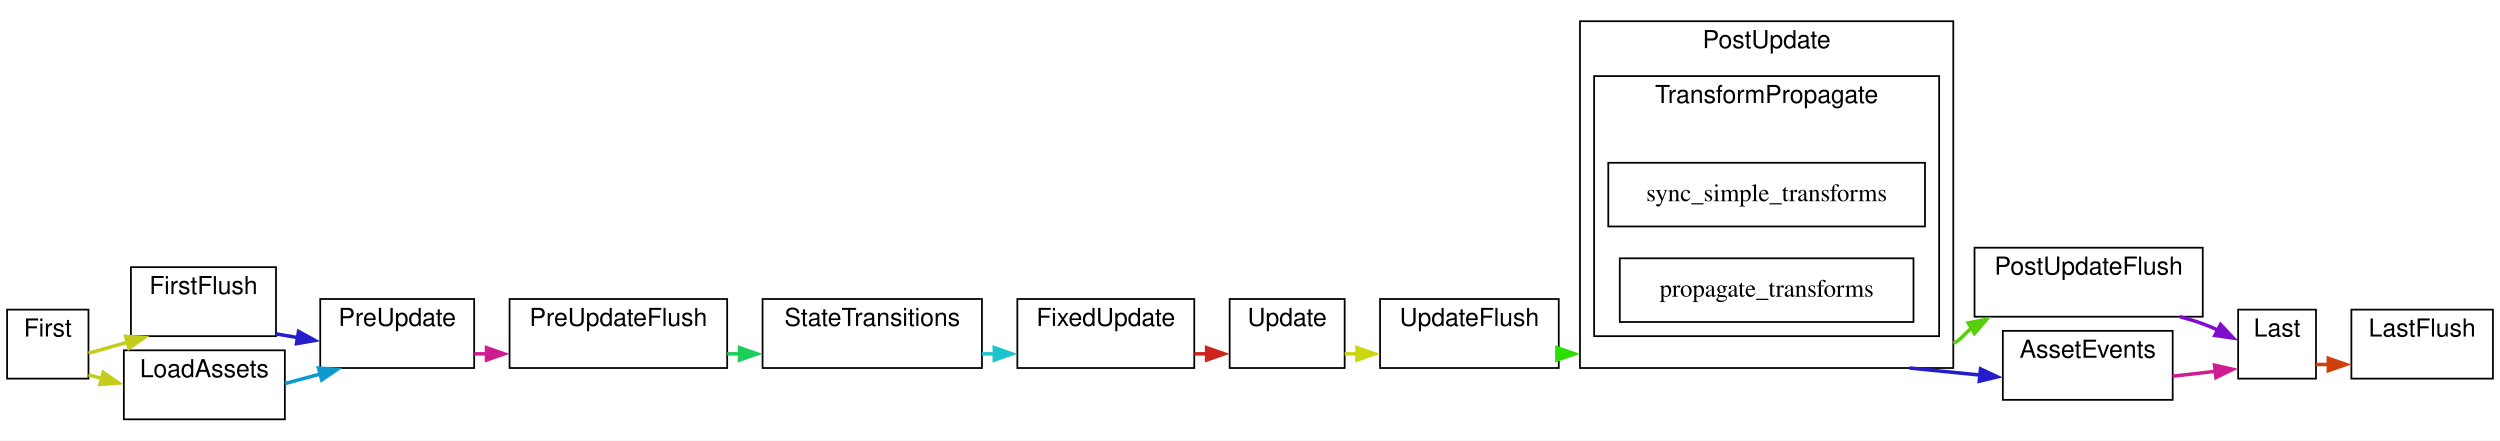
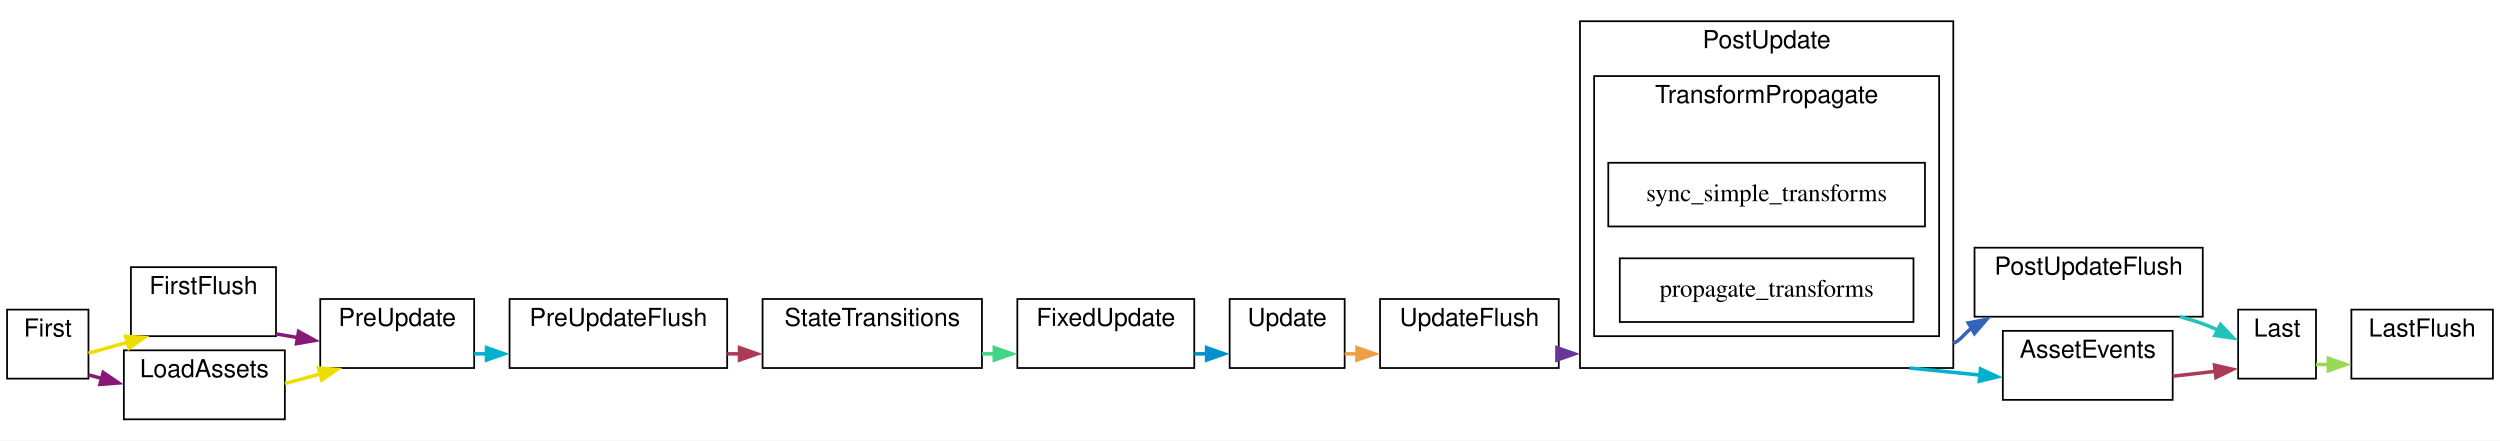
<svg xmlns="http://www.w3.org/2000/svg" xmlns:xlink="http://www.w3.org/1999/xlink" width="1413pt" height="249pt" viewBox="0.00 0.00 1413.00 249.00">
  <g id="graph0" class="graph" transform="scale(1 1) rotate(0) translate(4 245)">
    <polygon fill="white" stroke="none" points="-4,4 -4,-245 1409,-245 1409,4 -4,4" />
    <g id="clust1" class="cluster">
      <g id="a_clust1">
        <a xlink:title="Update">
          <polygon fill="white" stroke="black" points="691,-37 691,-76 756,-76 756,-37 691,-37" />
          <text text-anchor="middle" x="723.5" y="-60.8" font-family="Helvetica,sans-Serif" font-size="14.00">Update</text>
        </a>
      </g>
    </g>
    <g id="clust2" class="cluster">
      <g id="a_clust2">
        <a xlink:title="FirstFlush">
          <polygon fill="white" stroke="black" points="70,-55 70,-94 152,-94 152,-55 70,-55" />
          <text text-anchor="middle" x="111" y="-78.8" font-family="Helvetica,sans-Serif" font-size="14.00">FirstFlush</text>
        </a>
      </g>
    </g>
    <g id="clust3" class="cluster">
      <g id="a_clust3">
        <a xlink:title="PreUpdateFlush">
          <polygon fill="white" stroke="black" points="284,-37 284,-76 407,-76 407,-37 284,-37" />
          <text text-anchor="middle" x="345.5" y="-60.8" font-family="Helvetica,sans-Serif" font-size="14.00">PreUpdateFlush</text>
        </a>
      </g>
    </g>
    <g id="clust4" class="cluster">
      <g id="a_clust4">
        <a xlink:title="UpdateFlush">
          <polygon fill="white" stroke="black" points="776,-37 776,-76 877,-76 877,-37 776,-37" />
          <text text-anchor="middle" x="826.5" y="-60.8" font-family="Helvetica,sans-Serif" font-size="14.00">UpdateFlush</text>
        </a>
      </g>
    </g>
    <g id="clust5" class="cluster">
      <g id="a_clust5">
        <a xlink:title="PostUpdateFlush">
          <polygon fill="white" stroke="black" points="1112,-66 1112,-105 1241,-105 1241,-66 1112,-66" />
          <text text-anchor="middle" x="1176.5" y="-89.8" font-family="Helvetica,sans-Serif" font-size="14.00">PostUpdateFlush</text>
        </a>
      </g>
    </g>
    <g id="clust6" class="cluster">
      <g id="a_clust6">
        <a xlink:title="LastFlush">
          <polygon fill="white" stroke="black" points="1325,-31 1325,-70 1405,-70 1405,-31 1325,-31" />
          <text text-anchor="middle" x="1365" y="-54.8" font-family="Helvetica,sans-Serif" font-size="14.00">LastFlush</text>
        </a>
      </g>
    </g>
    <g id="clust7" class="cluster">
      <g id="a_clust7">
        <a xlink:title="First">
          <polygon fill="white" stroke="black" points="0,-31 0,-70 46,-70 46,-31 0,-31" />
          <text text-anchor="middle" x="23" y="-54.8" font-family="Helvetica,sans-Serif" font-size="14.00">First</text>
        </a>
      </g>
    </g>
    <g id="clust8" class="cluster">
      <g id="a_clust8">
        <a xlink:title="PreUpdate">
          <polygon fill="white" stroke="black" points="177,-37 177,-76 264,-76 264,-37 177,-37" />
          <text text-anchor="middle" x="220.5" y="-60.8" font-family="Helvetica,sans-Serif" font-size="14.00">PreUpdate</text>
        </a>
      </g>
    </g>
    <g id="clust9" class="cluster">
      <g id="a_clust9">
        <a xlink:title="StateTransitions">
          <polygon fill="white" stroke="black" points="427,-37 427,-76 551,-76 551,-37 427,-37" />
          <text text-anchor="middle" x="489" y="-60.8" font-family="Helvetica,sans-Serif" font-size="14.00">StateTransitions</text>
        </a>
      </g>
    </g>
    <g id="clust10" class="cluster">
      <g id="a_clust10">
        <a xlink:title="FixedUpdate">
          <polygon fill="white" stroke="black" points="571,-37 571,-76 671,-76 671,-37 571,-37" />
          <text text-anchor="middle" x="621" y="-60.8" font-family="Helvetica,sans-Serif" font-size="14.00">FixedUpdate</text>
        </a>
      </g>
    </g>
    <g id="clust11" class="cluster">
      <g id="a_clust11">
        <a xlink:title="PostUpdate">
          <polygon fill="white" stroke="black" points="889,-37 889,-233 1100,-233 1100,-37 889,-37" />
          <text text-anchor="middle" x="994.5" y="-217.8" font-family="Helvetica,sans-Serif" font-size="14.00">PostUpdate</text>
        </a>
      </g>
    </g>
    <g id="clust12" class="cluster">
      <g id="a_clust12">
        <a xlink:title="TransformPropagate">
          <polygon fill="white" stroke="black" points="897,-55 897,-202 1092,-202 1092,-55 897,-55" />
          <text text-anchor="middle" x="994.5" y="-186.8" font-family="Helvetica,sans-Serif" font-size="14.00">TransformPropagate</text>
        </a>
      </g>
    </g>
    <g id="clust13" class="cluster">
      <g id="a_clust13">
        <a xlink:title="Last">
          <polygon fill="white" stroke="black" points="1261,-31 1261,-70 1305,-70 1305,-31 1261,-31" />
          <text text-anchor="middle" x="1283" y="-54.8" font-family="Helvetica,sans-Serif" font-size="14.00">Last</text>
        </a>
      </g>
    </g>
    <g id="clust14" class="cluster">
      <g id="a_clust14">
        <a xlink:title="LoadAssets">
          <polygon fill="white" stroke="black" points="66,-8 66,-47 157,-47 157,-8 66,-8" />
          <text text-anchor="middle" x="111.5" y="-31.8" font-family="Helvetica,sans-Serif" font-size="14.00">LoadAssets</text>
        </a>
      </g>
    </g>
    <g id="clust15" class="cluster">
      <g id="a_clust15">
        <a xlink:title="AssetEvents">
          <polygon fill="white" stroke="black" points="1128,-19 1128,-58 1224,-58 1224,-19 1128,-19" />
          <text text-anchor="middle" x="1176" y="-42.8" font-family="Helvetica,sans-Serif" font-size="14.00">AssetEvents</text>
        </a>
      </g>
    </g>
    <g id="edge7" class="edge">
      <g id="a_edge7">
        <a xlink:title="Update → UpdateFlush">
-           <path fill="none" stroke="#ccd60d" stroke-width="2" d="M756,-45C758.35,-45 760.77,-45 763.22,-45" />
-           <polygon fill="#ccd60d" stroke="#ccd60d" stroke-width="2" points="762.97,-48.5 772.97,-45 762.97,-41.5 762.97,-48.5" />
+           <path fill="none" stroke="#ee9e44" stroke-width="2" d="M756,-45C758.35,-45 760.77,-45 763.22,-45" />
+           <polygon fill="#ee9e44" stroke="#ee9e44" stroke-width="2" points="762.97,-48.5 772.97,-45 762.97,-41.5 762.97,-48.5" />
        </a>
      </g>
    </g>
    <g id="edge2" class="edge">
      <g id="a_edge2">
        <a xlink:title="FirstFlush → PreUpdate">
-           <path fill="none" stroke="#251dcc" stroke-width="2" d="M152,-56.27C155.98,-55.6 160.07,-54.91 164.17,-54.22" />
-           <polygon fill="#251dcc" stroke="#251dcc" stroke-width="2" points="164.74,-57.68 174.02,-52.57 163.58,-50.77 164.74,-57.68" />
+           <path fill="none" stroke="#881877" stroke-width="2" d="M152,-56.27C155.98,-55.6 160.07,-54.91 164.17,-54.22" />
+           <polygon fill="#881877" stroke="#881877" stroke-width="2" points="164.74,-57.68 174.02,-52.57 163.58,-50.77 164.74,-57.68" />
        </a>
      </g>
    </g>
    <g id="edge4" class="edge">
      <g id="a_edge4">
        <a xlink:title="PreUpdateFlush → StateTransitions">
-           <path fill="none" stroke="#1dcd59" stroke-width="2" d="M407,-45C409.39,-45 411.8,-45 414.21,-45" />
-           <polygon fill="#1dcd59" stroke="#1dcd59" stroke-width="2" points="413.98,-48.5 423.98,-45 413.98,-41.5 413.98,-48.5" />
+           <path fill="none" stroke="#aa3a55" stroke-width="2" d="M407,-45C409.39,-45 411.8,-45 414.21,-45" />
+           <polygon fill="#aa3a55" stroke="#aa3a55" stroke-width="2" points="413.98,-48.5 423.98,-45 413.98,-41.5 413.98,-48.5" />
        </a>
      </g>
    </g>
    <g id="edge8" class="edge">
      <g id="a_edge8">
        <a xlink:title="UpdateFlush → PostUpdate">
-           <path fill="none" stroke="#29e000" stroke-width="2" d="M877,-45C880,-45 883,-45 886,-45" />
-           <polygon fill="#29e000" stroke="#29e000" stroke-width="2" points="875.98,-48.5 885.98,-45 875.98,-41.5 875.98,-48.5" />
+           <path fill="none" stroke="#663699" stroke-width="2" d="M877,-45C880,-45 883,-45 886,-45" />
+           <polygon fill="#663699" stroke="#663699" stroke-width="2" points="875.98,-48.5 885.98,-45 875.98,-41.5 875.98,-48.5" />
        </a>
      </g>
    </g>
    <g id="edge10" class="edge">
      <g id="a_edge10">
        <a xlink:title="PostUpdateFlush → Last">
-           <path fill="none" stroke="#810ccd" stroke-width="2" d="M1228.03,-66C1232.46,-64.84 1236.84,-63.51 1241,-62 1243.86,-60.96 1246.76,-59.74 1249.62,-58.4" />
-           <polygon fill="#810ccd" stroke="#810ccd" stroke-width="2" points="1251.05,-61.61 1258.32,-53.9 1247.83,-55.39 1251.05,-61.61" />
+           <path fill="none" stroke="#22c2bb" stroke-width="2" d="M1228.03,-66C1232.46,-64.84 1236.84,-63.51 1241,-62 1243.86,-60.96 1246.76,-59.74 1249.62,-58.4" />
+           <polygon fill="#22c2bb" stroke="#22c2bb" stroke-width="2" points="1251.05,-61.61 1258.32,-53.9 1247.83,-55.39 1251.05,-61.61" />
        </a>
      </g>
    </g>
    <g id="edge1" class="edge">
      <g id="a_edge1">
        <a xlink:title="First → FirstFlush">
-           <path fill="none" stroke="#c4cc1d" stroke-width="2" d="M46,-45.34C52.44,-47.18 59.5,-49.18 66,-51 66.73,-51.2 67.47,-51.41 68.21,-51.62" />
-           <polygon fill="#c4cc1d" stroke="#c4cc1d" stroke-width="2" points="67,-54.91 77.57,-54.2 68.86,-48.17 67,-54.91" />
+           <path fill="none" stroke="#eede00" stroke-width="2" d="M46,-45.34C52.44,-47.18 59.5,-49.18 66,-51 66.73,-51.2 67.47,-51.41 68.21,-51.62" />
+           <polygon fill="#eede00" stroke="#eede00" stroke-width="2" points="67,-54.91 77.57,-54.2 68.86,-48.17 67,-54.91" />
        </a>
      </g>
    </g>
    <g id="edge13" class="edge">
      <g id="a_edge13">
        <a xlink:title="First → LoadAssets">
-           <path fill="none" stroke="#c4cc1d" stroke-width="2" d="M46,-33.12C48.46,-32.46 51.05,-31.77 53.71,-31.05" />
-           <polygon fill="#c4cc1d" stroke="#c4cc1d" stroke-width="2" points="54.32,-34.51 63.08,-28.55 52.51,-27.75 54.32,-34.51" />
+           <path fill="none" stroke="#881877" stroke-width="2" d="M46,-33.12C48.46,-32.46 51.05,-31.77 53.71,-31.05" />
+           <polygon fill="#881877" stroke="#881877" stroke-width="2" points="54.32,-34.51 63.08,-28.55 52.51,-27.75 54.32,-34.51" />
        </a>
      </g>
    </g>
    <g id="edge3" class="edge">
      <g id="a_edge3">
        <a xlink:title="PreUpdate → PreUpdateFlush">
-           <path fill="none" stroke="#cd1d91" stroke-width="2" d="M264,-45C266.39,-45 268.82,-45 271.28,-45" />
-           <polygon fill="#cd1d91" stroke="#cd1d91" stroke-width="2" points="270.98,-48.5 280.98,-45 270.98,-41.5 270.98,-48.5" />
+           <path fill="none" stroke="#00b0cc" stroke-width="2" d="M264,-45C266.39,-45 268.82,-45 271.28,-45" />
+           <polygon fill="#00b0cc" stroke="#00b0cc" stroke-width="2" points="270.98,-48.5 280.98,-45 270.98,-41.5 270.98,-48.5" />
        </a>
      </g>
    </g>
    <g id="edge5" class="edge">
      <g id="a_edge5">
        <a xlink:title="StateTransitions → FixedUpdate">
-           <path fill="none" stroke="#1dc4cc" stroke-width="2" d="M551,-45C553.39,-45 555.79,-45 558.19,-45" />
-           <polygon fill="#1dc4cc" stroke="#1dc4cc" stroke-width="2" points="557.98,-48.5 567.98,-45 557.98,-41.5 557.98,-48.5" />
+           <path fill="none" stroke="#44d488" stroke-width="2" d="M551,-45C553.39,-45 555.79,-45 558.19,-45" />
+           <polygon fill="#44d488" stroke="#44d488" stroke-width="2" points="557.98,-48.5 567.98,-45 557.98,-41.5 557.98,-48.5" />
        </a>
      </g>
    </g>
    <g id="edge6" class="edge">
      <g id="a_edge6">
        <a xlink:title="FixedUpdate → Update">
-           <path fill="none" stroke="#cc251d" stroke-width="2" d="M671,-45C673.37,-45 675.75,-45 678.11,-45" />
-           <polygon fill="#cc251d" stroke="#cc251d" stroke-width="2" points="677.98,-48.5 687.98,-45 677.98,-41.5 677.98,-48.5" />
+           <path fill="none" stroke="#0090cc" stroke-width="2" d="M671,-45C673.37,-45 675.75,-45 678.11,-45" />
+           <polygon fill="#0090cc" stroke="#0090cc" stroke-width="2" points="677.98,-48.5 687.98,-45 677.98,-41.5 677.98,-48.5" />
        </a>
      </g>
    </g>
    <g id="edge9" class="edge">
      <g id="a_edge9">
        <a xlink:title="PostUpdate → PostUpdateFlush">
-           <path fill="none" stroke="#58cd0c" stroke-width="2" d="M1100,-51C1104.48,-52.89 1105.44,-55.74 1110.43,-59.61" />
-           <polygon fill="#58cd0c" stroke="#58cd0c" stroke-width="2" points="1108.47,-62.52 1118.88,-64.49 1111.97,-56.46 1108.47,-62.52" />
+           <path fill="none" stroke="#3363bb" stroke-width="2" d="M1100,-51C1104.48,-52.89 1105.44,-55.74 1110.43,-59.61" />
+           <polygon fill="#3363bb" stroke="#3363bb" stroke-width="2" points="1108.47,-62.52 1118.88,-64.49 1111.97,-56.46 1108.47,-62.52" />
        </a>
      </g>
    </g>
    <g id="edge14" class="edge">
      <g id="a_edge14">
        <a xlink:title="PostUpdate → AssetEvents">
-           <path fill="none" stroke="#251dcc" stroke-width="2" d="M1075.24,-37C1088.63,-35.66 1102.32,-34.29 1115.1,-33.01" />
-           <polygon fill="#251dcc" stroke="#251dcc" stroke-width="2" points="1115.39,-36.5 1124.99,-32.01 1114.69,-29.53 1115.39,-36.5" />
+           <path fill="none" stroke="#00b0cc" stroke-width="2" d="M1075.24,-37C1088.63,-35.66 1102.32,-34.29 1115.1,-33.01" />
+           <polygon fill="#00b0cc" stroke="#00b0cc" stroke-width="2" points="1115.39,-36.5 1124.99,-32.01 1114.69,-29.53 1115.39,-36.5" />
        </a>
      </g>
    </g>
    <g id="node13" class="node">
      <g id="a_node13">
        <a xlink:title="bevy_transform::systems::sync_simple_transforms">
          <polygon fill="white" stroke="black" points="1084,-153 905,-153 905,-117 1084,-117 1084,-153" />
          <text text-anchor="middle" x="994.5" y="-131.3" font-family="Times,serif" font-size="14.00">sync_simple_transforms</text>
        </a>
      </g>
    </g>
    <g id="node14" class="node">
      <g id="a_node14">
        <a xlink:title="bevy_transform::systems::propagate_transforms">
          <polygon fill="white" stroke="black" points="1077.5,-99 911.5,-99 911.5,-63 1077.5,-63 1077.5,-99" />
          <text text-anchor="middle" x="994.5" y="-77.3" font-family="Times,serif" font-size="14.00">propagate_transforms</text>
        </a>
      </g>
    </g>
    <g id="edge11" class="edge">
      <g id="a_edge11">
        <a xlink:title="Last → LastFlush">
-           <path fill="none" stroke="#cf410c" stroke-width="2" d="M1305,-39C1307.31,-39 1309.74,-39 1312.23,-39" />
-           <polygon fill="#cf410c" stroke="#cf410c" stroke-width="2" points="1311.98,-42.5 1321.98,-39 1311.98,-35.5 1311.98,-42.5" />
+           <path fill="none" stroke="#99d955" stroke-width="2" d="M1305,-39C1307.31,-39 1309.74,-39 1312.23,-39" />
+           <polygon fill="#99d955" stroke="#99d955" stroke-width="2" points="1311.98,-42.5 1321.98,-39 1311.98,-35.5 1311.98,-42.5" />
        </a>
      </g>
    </g>
    <g id="edge12" class="edge">
      <g id="a_edge12">
        <a xlink:title="LoadAssets → PreUpdate">
-           <path fill="none" stroke="#0c9acf" stroke-width="2" d="M157,-28.2C163.62,-29.99 170.43,-31.83 176.99,-33.61" />
-           <polygon fill="#0c9acf" stroke="#0c9acf" stroke-width="2" points="176.01,-36.97 186.57,-36.21 177.84,-30.22 176.01,-36.97" />
+           <path fill="none" stroke="#eede00" stroke-width="2" d="M157,-28.2C163.62,-29.99 170.43,-31.83 176.99,-33.61" />
+           <polygon fill="#eede00" stroke="#eede00" stroke-width="2" points="176.01,-36.97 186.57,-36.21 177.84,-30.22 176.01,-36.97" />
        </a>
      </g>
    </g>
    <g id="edge15" class="edge">
      <g id="a_edge15">
        <a xlink:title="AssetEvents → Last">
-           <path fill="none" stroke="#cd1d91" stroke-width="2" d="M1224,-32.37C1232.11,-33.3 1240.4,-34.25 1248.08,-35.12" />
-           <polygon fill="#cd1d91" stroke="#cd1d91" stroke-width="2" points="1247.66,-38.6 1258,-36.26 1248.46,-31.64 1247.66,-38.6" />
+           <path fill="none" stroke="#aa3a55" stroke-width="2" d="M1224,-32.37C1232.11,-33.3 1240.4,-34.25 1248.08,-35.12" />
+           <polygon fill="#aa3a55" stroke="#aa3a55" stroke-width="2" points="1247.66,-38.6 1258,-36.26 1248.46,-31.64 1247.66,-38.6" />
        </a>
      </g>
    </g>
  </g>
</svg>
